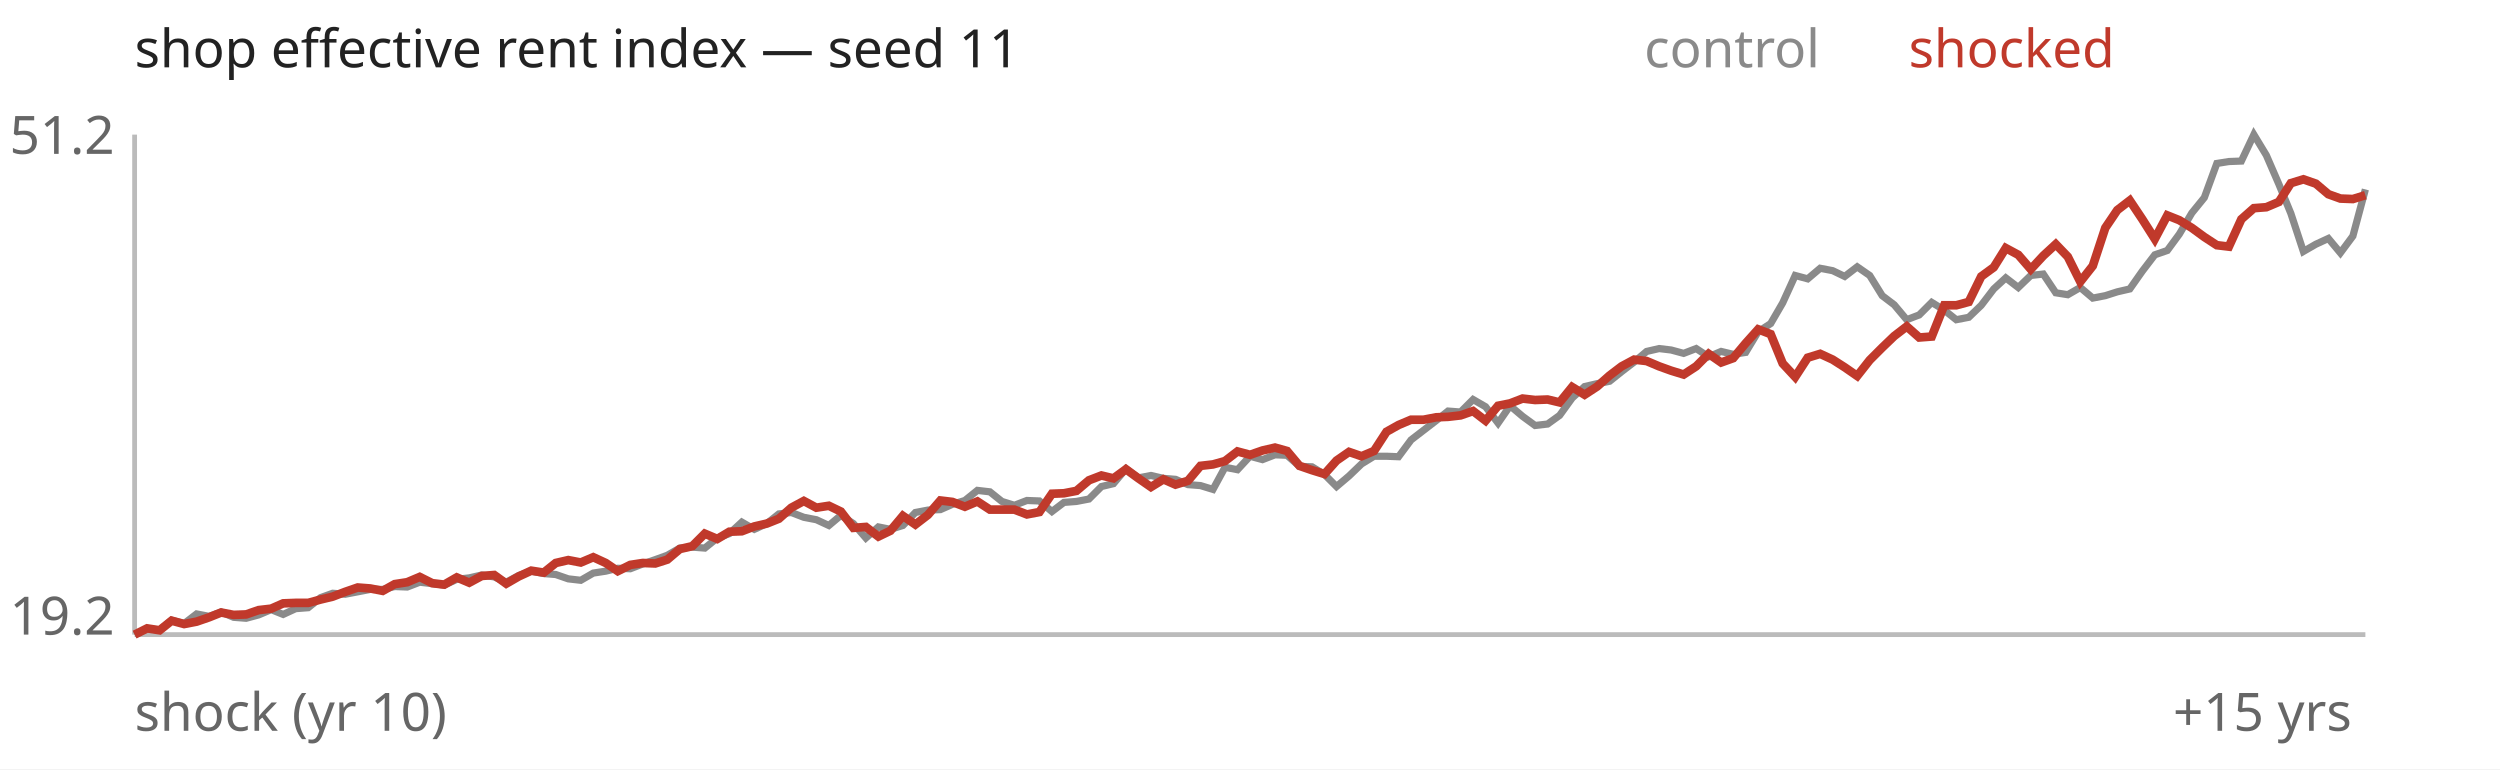
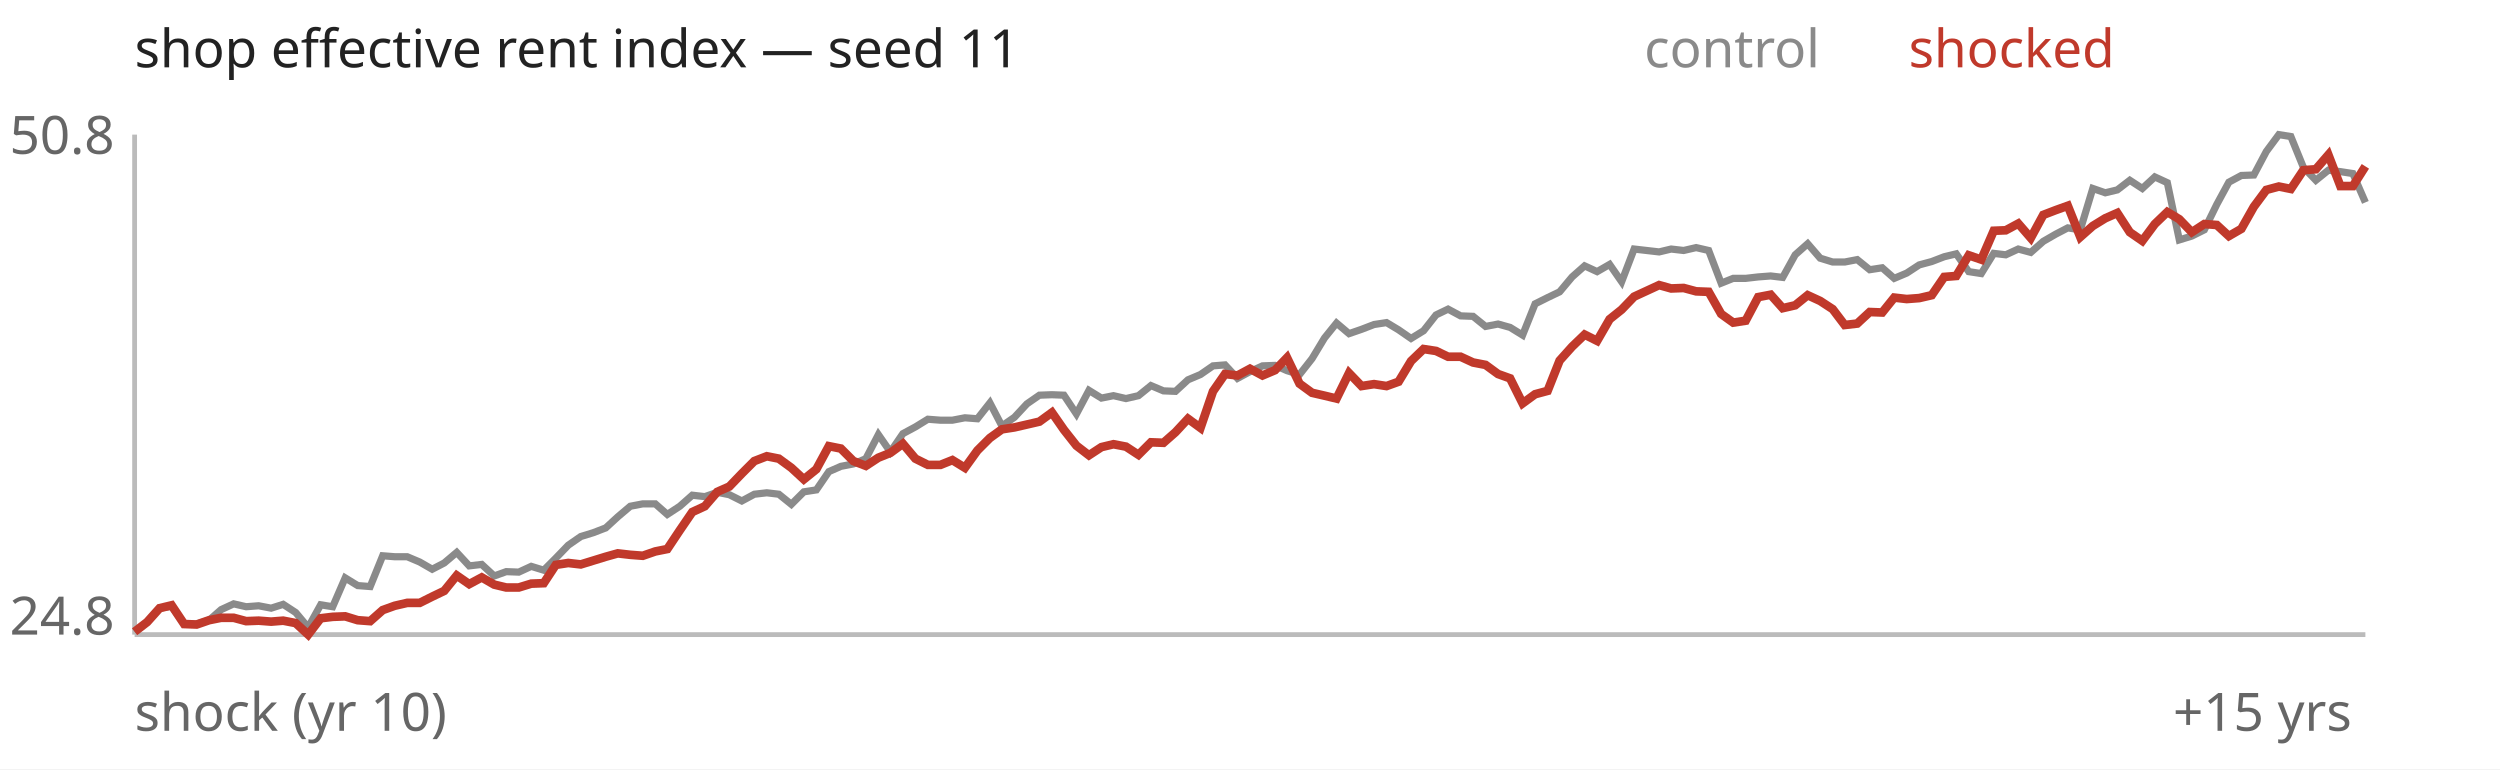
<svg xmlns="http://www.w3.org/2000/svg" width="520" height="160" viewBox="0 0 520 160" font-family="sans-serif" font-size="11">
  <rect width="520" height="160" fill="#fff" />
  <text x="28" y="14" fill="#222">shop effective rent index — seed 11</text>
  <line x1="28" y1="132" x2="492" y2="132" stroke="#bbb" />
  <line x1="28" y1="28" x2="28" y2="132" stroke="#bbb" />
-   <text x="2" y="32" fill="#666">51.2</text>
-   <text x="2" y="132" fill="#666">19.2</text>
+   <text x="2" y="32" fill="#666">50.8</text>
+   <text x="2" y="132" fill="#666">24.8</text>
  <text x="28" y="152" fill="#666">shock (yr 10)</text>
  <text x="452" y="152" fill="#666">+15 yrs</text>
-   <polyline fill="none" stroke="#8a8a8a" stroke-width="1.5" points="28.0,132.0 30.6,130.7 33.2,131.1 35.7,129.0 38.3,129.7 40.9,127.7 43.5,128.2 46.0,127.3 48.6,128.4 51.2,128.6 53.8,127.9 56.4,126.8 58.9,127.8 61.5,126.6 64.1,126.4 66.7,124.3 69.2,123.4 71.8,123.6 74.4,123.1 77.0,122.6 79.6,122.6 82.1,122.0 84.7,122.1 87.3,121.1 89.9,121.4 92.4,121.7 95.0,120.5 97.6,120.2 100.2,119.6 102.8,120.0 105.3,121.1 107.9,119.7 110.5,118.8 113.1,119.3 115.6,119.5 118.2,120.4 120.8,120.7 123.4,119.2 126.0,118.8 128.5,118.2 131.1,118.3 133.7,117.3 136.3,116.4 138.8,115.5 141.4,114.0 144.0,113.8 146.6,114.0 149.2,111.9 151.7,111.0 154.3,108.6 156.9,110.1 159.5,108.9 162.0,106.9 164.6,106.6 167.2,107.6 169.8,108.1 172.4,109.3 174.9,107.2 177.5,108.9 180.1,111.9 182.7,109.6 185.2,110.1 187.8,109.3 190.4,106.6 193.0,106.1 195.6,106.0 198.1,104.9 200.7,104.1 203.3,102.0 205.9,102.3 208.4,104.3 211.0,105.1 213.6,104.1 216.2,104.2 218.8,106.4 221.3,104.5 223.9,104.3 226.5,103.8 229.1,101.2 231.6,100.6 234.2,97.5 236.8,99.4 239.4,98.9 242.0,99.5 244.5,99.7 247.1,100.8 249.7,101.0 252.3,101.8 254.8,97.2 257.4,97.7 260.0,94.9 262.6,95.6 265.2,94.6 267.7,94.7 270.3,97.0 272.9,97.1 275.5,98.7 278.0,101.2 280.6,99.0 283.2,96.5 285.8,94.9 288.4,94.9 290.9,95.0 293.5,91.5 296.1,89.5 298.7,87.5 301.2,85.5 303.8,85.7 306.4,83.1 309.0,84.6 311.6,88.0 314.1,84.4 316.7,86.6 319.3,88.5 321.9,88.2 324.4,86.4 327.0,82.8 329.6,80.4 332.2,79.8 334.8,79.3 337.3,77.3 339.9,75.3 342.5,73.1 345.1,72.5 347.6,72.8 350.2,73.5 352.8,72.5 355.4,74.2 358.0,73.1 360.5,73.7 363.1,73.3 365.7,69.0 368.3,67.3 370.8,63.0 373.4,57.3 376.0,58.0 378.6,55.8 381.2,56.3 383.7,57.5 386.3,55.5 388.9,57.3 391.5,61.5 394.0,63.4 396.6,66.5 399.2,65.5 401.8,62.9 404.4,64.5 406.9,66.5 409.5,66.0 412.1,63.5 414.7,60.1 417.2,57.8 419.8,59.8 422.4,57.3 425.0,57.0 427.6,60.9 430.1,61.3 432.7,59.8 435.3,62.0 437.9,61.5 440.4,60.7 443.0,60.1 445.6,56.4 448.2,53.0 450.8,52.1 453.3,48.7 455.9,44.3 458.5,41.1 461.1,34.0 463.6,33.6 466.2,33.5 468.8,28.0 471.4,32.3 474.0,38.3 476.5,44.4 479.1,52.3 481.7,50.8 484.3,49.6 486.8,52.6 489.4,49.1 492.0,39.4" />
-   <polyline fill="none" stroke="#c0392b" stroke-width="1.8" points="28.0,132.0 30.6,130.7 33.2,131.1 35.7,129.1 38.3,129.8 40.9,129.3 43.5,128.4 46.0,127.4 48.6,127.9 51.2,127.8 53.8,126.9 56.4,126.6 58.9,125.5 61.5,125.4 64.1,125.4 66.7,124.7 69.2,124.1 71.8,123.1 74.4,122.2 77.0,122.4 79.6,122.9 82.1,121.5 84.7,121.1 87.3,120.0 89.9,121.3 92.4,121.6 95.0,120.1 97.6,121.2 100.2,119.8 102.8,119.6 105.3,121.4 107.9,119.9 110.5,118.7 113.1,119.1 115.6,117.1 118.2,116.5 120.8,117.0 123.4,115.9 126.0,117.1 128.5,118.8 131.1,117.5 133.7,117.1 136.3,117.2 138.8,116.4 141.4,114.2 144.0,113.6 146.6,111.0 149.2,112.1 151.7,110.6 154.3,110.5 156.9,109.5 159.5,108.9 162.0,107.9 164.6,105.6 167.2,104.2 169.8,105.6 172.4,105.2 174.9,106.4 177.5,109.8 180.1,109.6 182.7,111.6 185.2,110.4 187.8,107.3 190.4,109.1 193.0,107.1 195.6,104.1 198.1,104.4 200.7,105.4 203.3,104.3 205.9,106.0 208.4,106.0 211.0,106.0 213.6,107.0 216.2,106.5 218.8,102.7 221.3,102.6 223.9,102.1 226.5,99.9 229.1,98.9 231.6,99.5 234.2,97.6 236.8,99.5 239.4,101.3 242.0,99.7 244.5,100.8 247.1,100.0 249.7,96.9 252.3,96.6 254.8,95.9 257.4,93.9 260.0,94.6 262.6,93.7 265.2,93.1 267.7,93.8 270.3,96.9 272.9,97.8 275.5,98.6 278.0,95.8 280.6,94.0 283.2,94.9 285.8,93.8 288.4,89.8 290.9,88.4 293.5,87.3 296.1,87.3 298.7,86.8 301.2,86.7 303.8,86.4 306.4,85.5 309.0,87.5 311.6,84.4 314.1,83.9 316.7,82.9 319.3,83.2 321.9,83.1 324.4,83.7 327.0,80.5 329.6,82.1 332.2,80.4 334.8,78.1 337.3,76.2 339.9,74.8 342.5,75.1 345.1,76.2 347.6,77.1 350.2,77.9 352.8,76.2 355.4,73.6 358.0,75.4 360.5,74.5 363.1,71.4 365.7,68.5 368.3,69.5 370.8,75.6 373.4,78.4 376.0,74.4 378.6,73.6 381.2,74.8 383.7,76.4 386.3,78.2 388.9,74.9 391.5,72.3 394.0,69.9 396.6,67.9 399.2,70.2 401.8,70.0 404.4,63.5 406.9,63.5 409.5,62.8 412.1,57.5 414.7,55.6 417.2,51.6 419.8,53.0 422.4,56.0 425.0,53.2 427.6,50.8 430.1,53.4 432.7,58.6 435.3,55.3 437.9,47.4 440.4,43.7 443.0,41.7 445.6,45.6 448.2,49.7 450.8,44.8 453.3,45.8 455.9,47.4 458.5,49.3 461.1,51.0 463.6,51.3 466.2,45.6 468.8,43.3 471.4,43.1 474.0,42.0 476.5,38.1 479.1,37.3 481.7,38.2 484.3,40.4 486.8,41.3 489.4,41.4 492.0,40.6" />
+   <polyline fill="none" stroke="#8a8a8a" stroke-width="1.5" points="28.0,131.4 30.6,129.4 33.2,126.5 35.7,126.1 38.3,129.8 40.9,129.8 43.5,129.0 46.0,126.8 48.6,125.6 51.2,126.2 53.8,126.0 56.4,126.5 58.9,125.7 61.5,127.4 64.1,130.5 66.7,125.8 69.2,126.2 71.8,120.2 74.4,121.8 77.0,122.0 79.6,115.6 82.1,115.8 84.7,115.8 87.3,116.9 89.9,118.4 92.4,117.1 95.0,114.9 97.6,117.7 100.2,117.4 102.8,119.8 105.3,118.9 107.9,119.0 110.5,117.8 113.1,118.6 115.6,116.1 118.2,113.4 120.8,111.6 123.4,110.8 126.0,109.8 128.5,107.5 131.1,105.3 133.7,104.8 136.3,104.8 138.8,107.0 141.4,105.3 144.0,103.0 146.6,103.3 149.2,102.4 151.7,102.9 154.3,104.2 156.9,102.8 159.5,102.5 162.0,102.8 164.6,104.9 167.2,102.3 169.8,101.9 172.4,98.1 174.9,97.0 177.5,96.5 180.1,95.4 182.7,90.4 185.2,94.0 187.8,90.2 190.4,88.8 193.0,87.2 195.6,87.4 198.1,87.4 200.7,86.9 203.3,87.1 205.9,83.8 208.4,88.6 211.0,86.8 213.6,84.0 216.2,82.2 218.8,82.1 221.3,82.2 223.9,86.1 226.5,81.2 229.1,82.8 231.6,82.3 234.2,82.9 236.8,82.3 239.4,80.2 242.0,81.3 244.5,81.4 247.1,79.0 249.7,77.9 252.3,76.1 254.8,75.9 257.4,78.7 260.0,77.3 262.6,76.1 265.2,76.0 267.7,77.1 270.3,77.9 272.9,74.6 275.5,70.3 278.0,67.2 280.6,69.4 283.2,68.5 285.8,67.5 288.4,67.1 290.9,68.6 293.5,70.4 296.1,68.8 298.7,65.5 301.2,64.3 303.8,65.7 306.4,65.8 309.0,67.9 311.6,67.4 314.1,68.1 316.7,69.7 319.3,63.2 321.9,61.9 324.4,60.7 327.0,57.6 329.6,55.3 332.2,56.5 334.8,55.0 337.3,58.6 339.9,51.8 342.5,52.1 345.1,52.4 347.6,51.8 350.2,52.1 352.8,51.5 355.4,52.1 358.0,58.9 360.5,57.9 363.1,57.9 365.7,57.6 368.3,57.4 370.8,57.7 373.4,53.0 376.0,50.7 378.6,53.7 381.2,54.5 383.7,54.5 386.3,54.0 388.9,56.1 391.5,55.7 394.0,57.9 396.6,56.8 399.2,55.1 401.8,54.4 404.4,53.4 406.9,52.8 409.5,56.5 412.1,56.9 414.7,52.7 417.2,53.0 419.8,51.8 422.4,52.5 425.0,50.2 427.6,48.7 430.1,47.4 432.7,47.8 435.3,39.2 437.9,40.1 440.4,39.5 443.0,37.5 445.6,39.2 448.2,36.8 450.8,38.0 453.3,49.9 455.9,49.1 458.5,47.8 461.1,42.5 463.6,37.9 466.2,36.5 468.8,36.4 471.4,31.5 474.0,28.0 476.5,28.4 479.1,34.8 481.7,37.5 484.3,35.4 486.8,35.7 489.4,36.1 492.0,42.1" />
+   <polyline fill="none" stroke="#c0392b" stroke-width="1.8" points="28.0,131.4 30.6,129.4 33.2,126.5 35.7,125.9 38.3,129.8 40.9,129.9 43.5,129.0 46.0,128.5 48.6,128.5 51.2,129.2 53.8,129.1 56.4,129.3 58.9,129.1 61.5,129.6 64.1,132.0 66.7,128.6 69.2,128.3 71.8,128.2 74.4,129.0 77.0,129.2 79.6,126.9 82.1,126.0 84.7,125.4 87.3,125.4 89.9,124.1 92.4,122.9 95.0,119.7 97.6,121.5 100.2,120.1 102.8,121.6 105.3,122.2 107.9,122.2 110.5,121.4 113.1,121.3 115.6,117.5 118.2,117.1 120.8,117.4 123.4,116.6 126.0,115.8 128.5,115.1 131.1,115.4 133.7,115.6 136.3,114.7 138.8,114.2 141.4,110.3 144.0,106.5 146.6,105.3 149.2,102.3 151.7,101.2 154.3,98.5 156.9,95.9 159.5,94.9 162.0,95.4 164.6,97.3 167.2,99.7 169.8,97.6 172.4,92.8 174.9,93.3 177.5,95.9 180.1,96.9 182.7,95.2 185.2,94.2 187.8,92.3 190.4,95.4 193.0,96.7 195.6,96.7 198.1,95.7 200.7,97.3 203.3,93.7 205.9,91.1 208.4,89.3 211.0,88.9 213.6,88.3 216.2,87.7 218.8,85.8 221.3,89.4 223.9,92.7 226.5,94.7 229.1,93.0 231.6,92.4 234.2,92.9 236.8,94.6 239.4,92.0 242.0,92.1 244.5,89.9 247.1,87.1 249.7,89.0 252.3,81.4 254.8,77.8 257.4,78.1 260.0,76.7 262.6,78.1 265.2,77.0 267.7,74.4 270.3,79.8 272.9,81.7 275.5,82.3 278.0,82.9 280.6,77.6 283.2,80.3 285.8,79.9 288.4,80.3 290.9,79.4 293.5,75.1 296.1,72.6 298.7,73.0 301.2,74.2 303.8,74.2 306.4,75.4 309.0,75.9 311.6,77.8 314.1,78.7 316.7,83.9 319.3,82.0 321.9,81.3 324.4,75.0 327.0,72.1 329.6,69.6 332.2,70.9 334.8,66.4 337.3,64.4 339.9,61.7 342.5,60.5 345.1,59.3 347.6,60.0 350.2,59.9 352.8,60.6 355.4,60.7 358.0,65.3 360.5,67.1 363.1,66.7 365.7,61.8 368.3,61.3 370.8,64.1 373.4,63.5 376.0,61.4 378.6,62.6 381.2,64.3 383.7,67.6 386.3,67.3 388.9,64.9 391.5,65.0 394.0,61.9 396.6,62.2 399.2,62.0 401.8,61.4 404.4,57.6 406.9,57.4 409.5,53.1 412.1,54.0 414.7,48.0 417.2,47.9 419.8,46.5 422.4,49.5 425.0,44.7 427.6,43.7 430.1,42.8 432.7,49.3 435.3,47.0 437.9,45.4 440.4,44.3 443.0,48.3 445.6,50.1 448.2,46.6 450.8,44.1 453.3,45.6 455.9,48.3 458.5,46.6 461.1,46.8 463.6,49.1 466.2,47.6 468.8,43.0 471.4,39.5 474.0,38.8 476.5,39.3 479.1,35.4 481.7,35.2 484.3,32.2 486.8,38.7 489.4,38.7 492.0,34.6" />
  <text x="342" y="14" fill="#8a8a8a">control</text>
  <text x="397" y="14" fill="#c0392b">shocked</text>
</svg>
